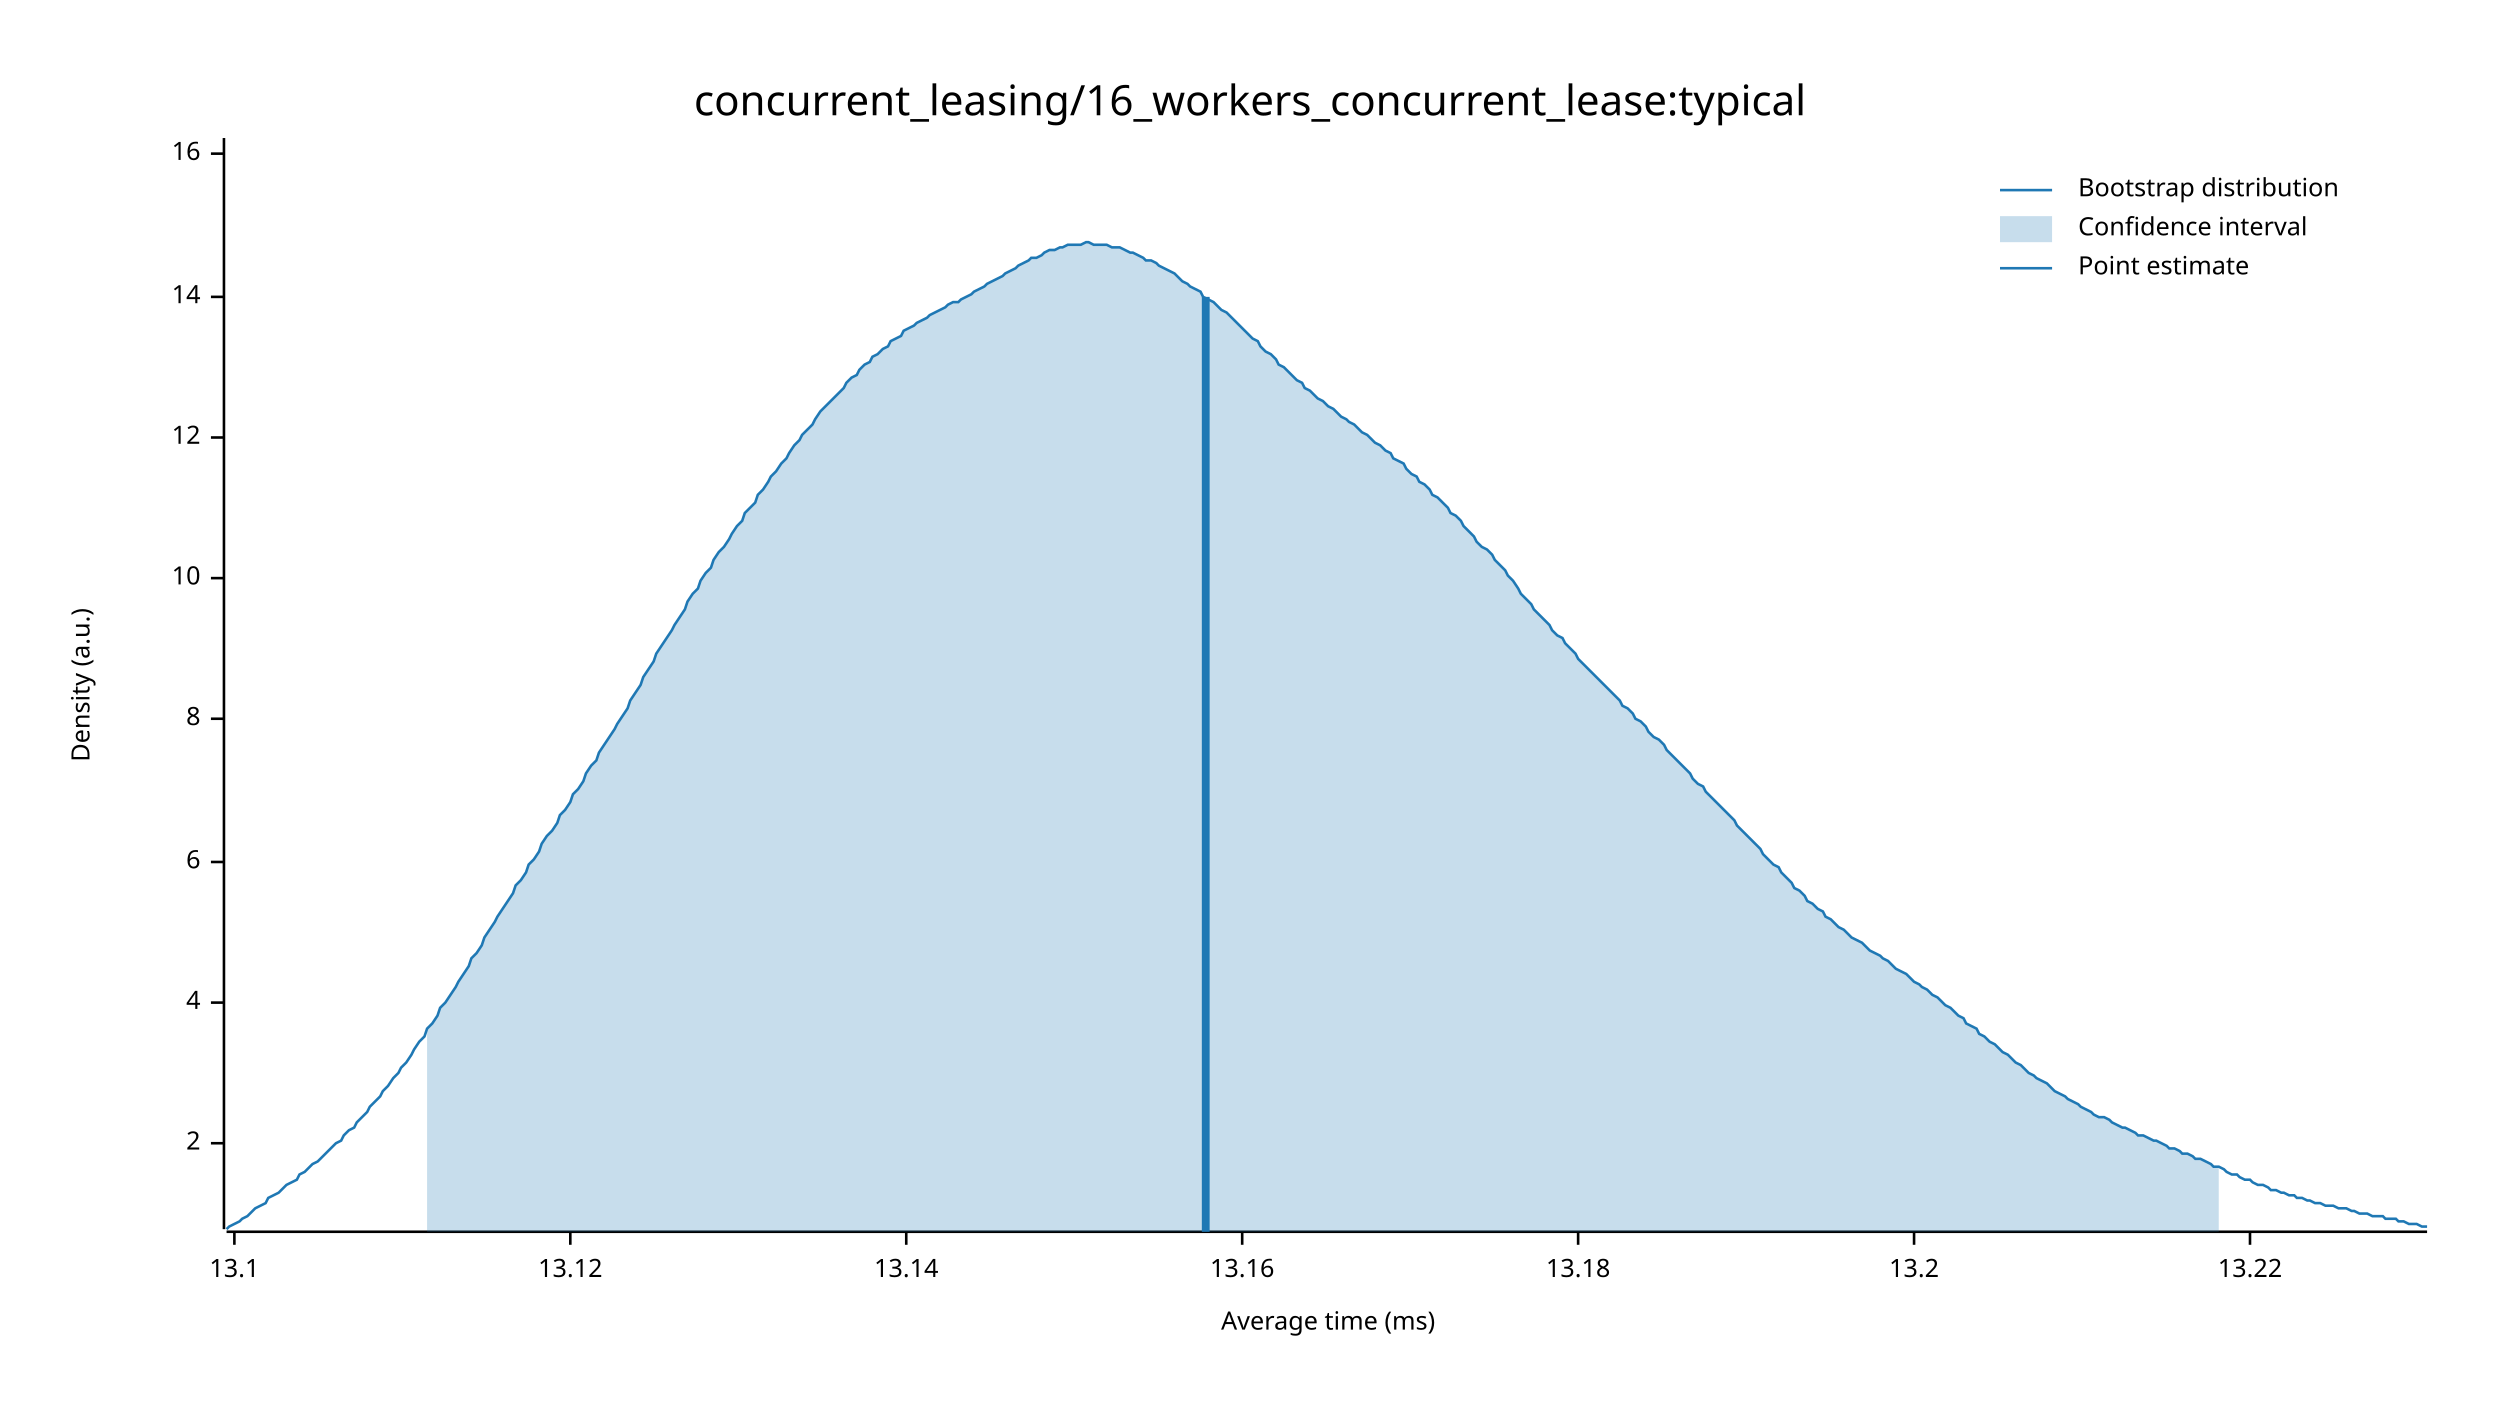
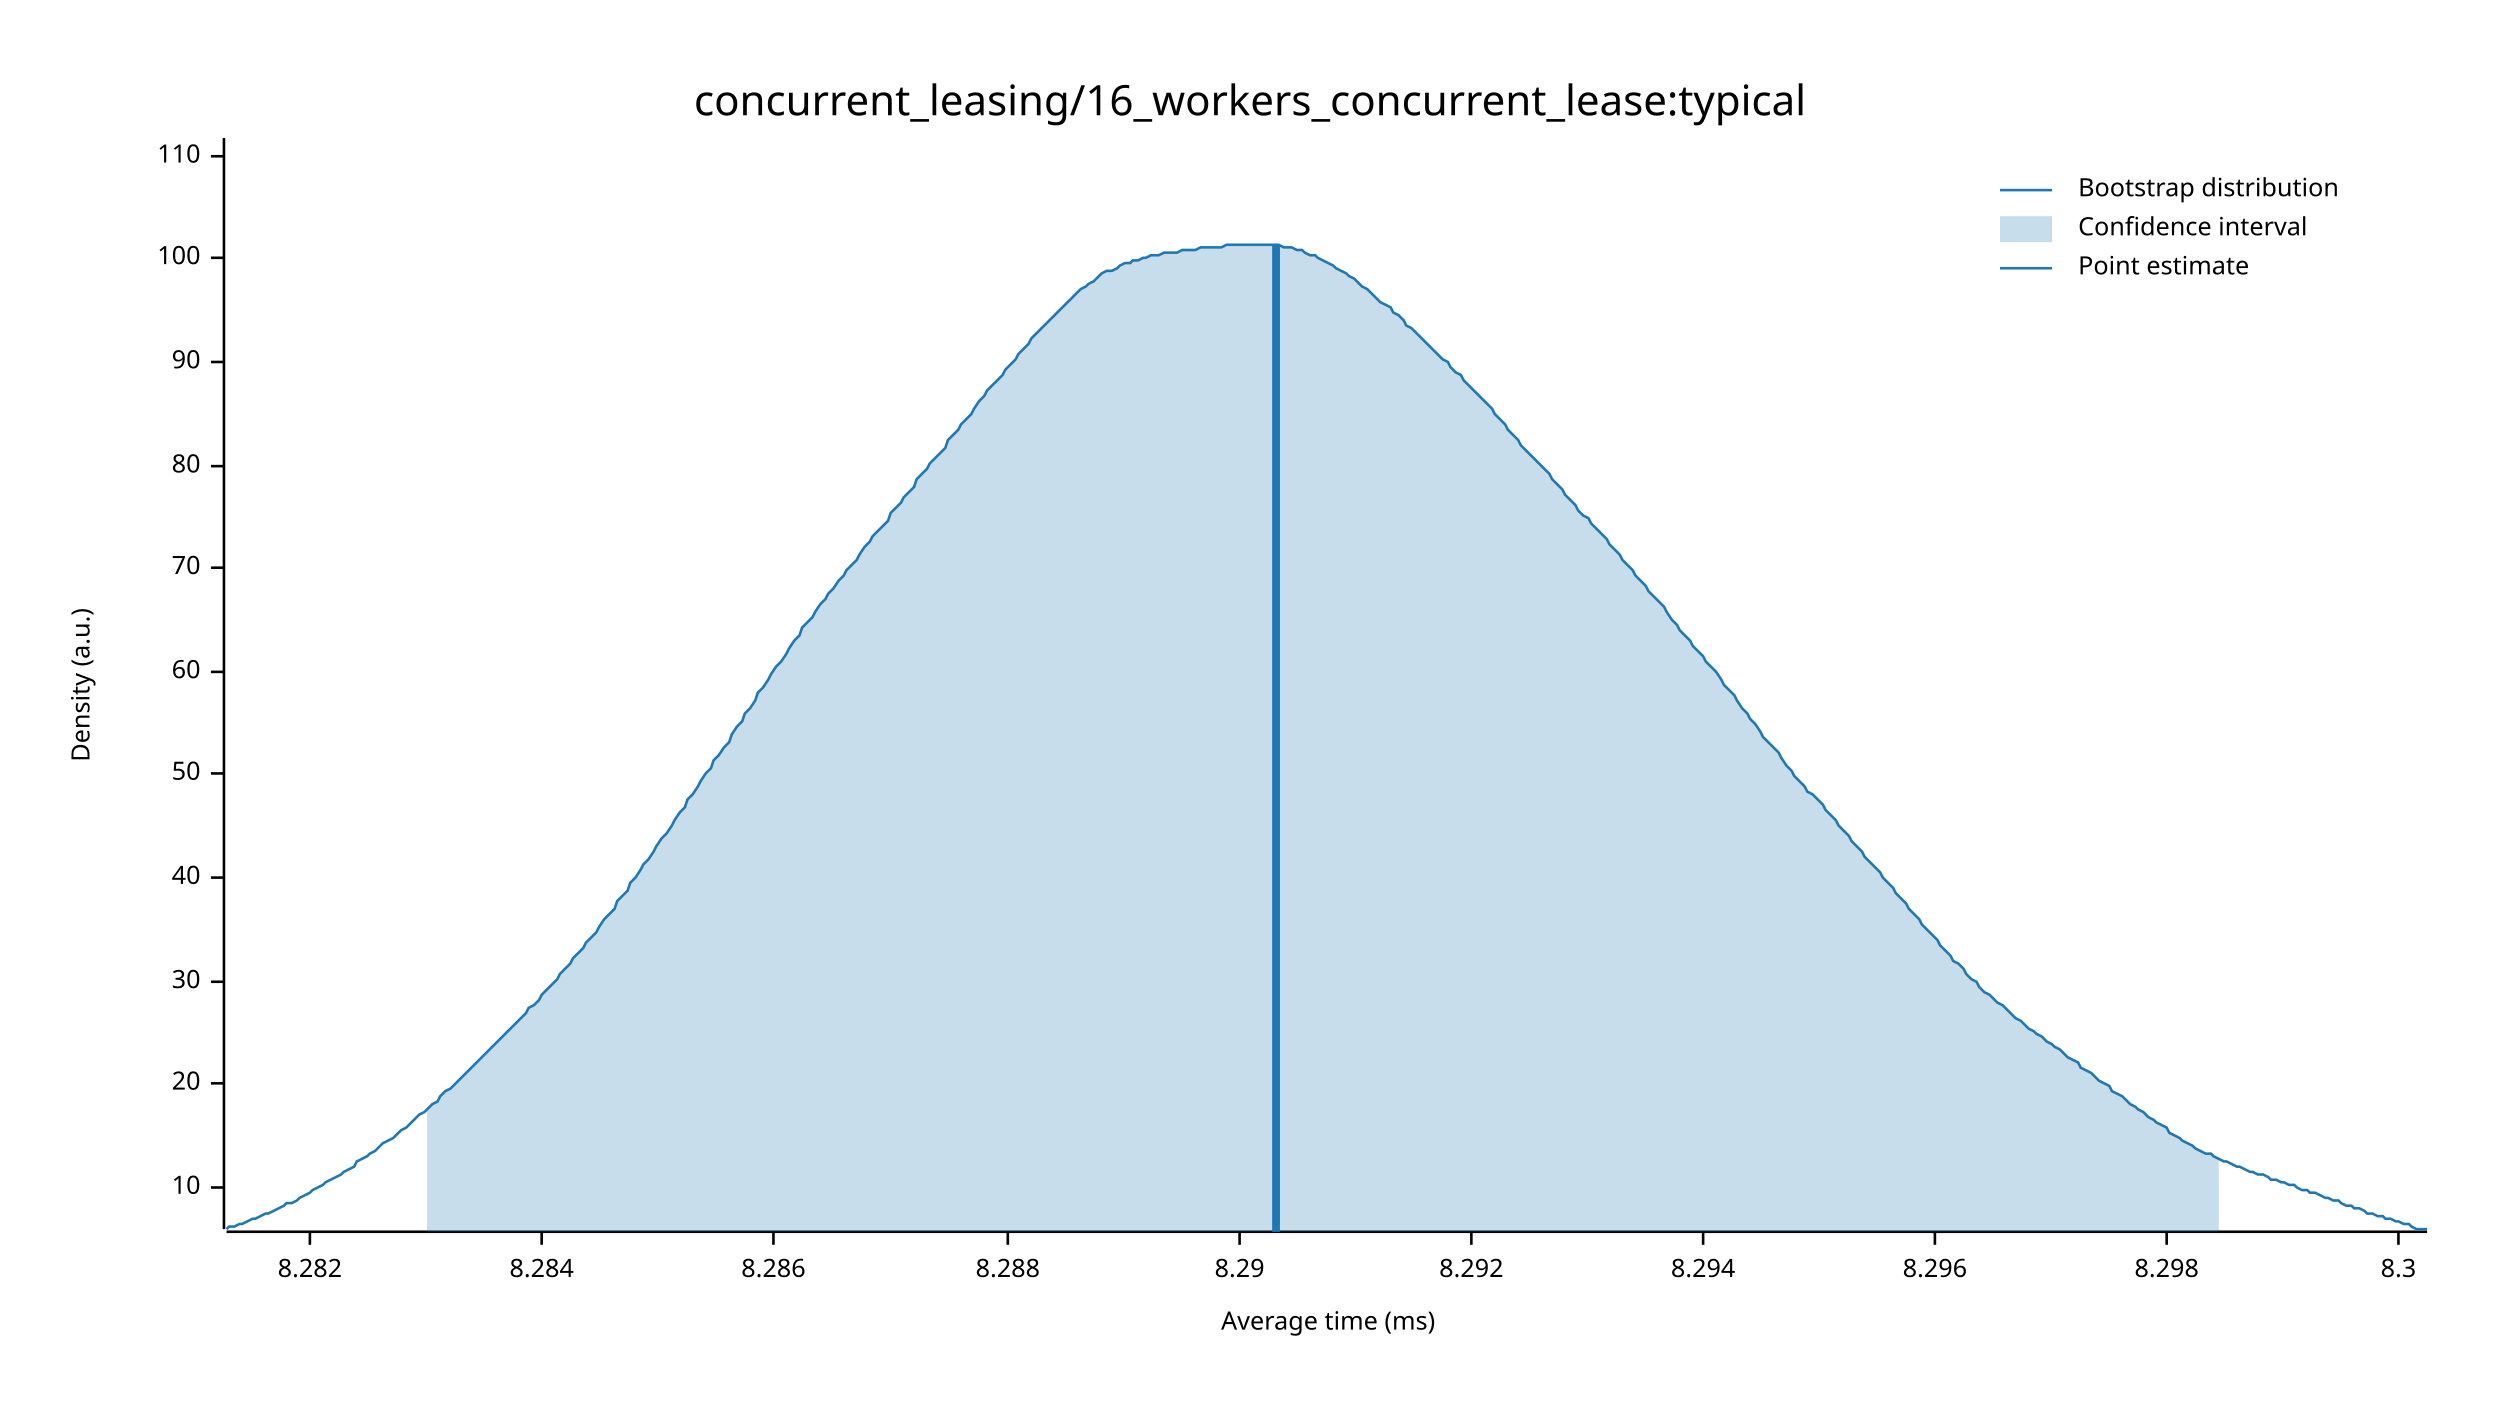
<svg xmlns="http://www.w3.org/2000/svg" width="960" height="540" viewBox="0 0 960 540">
  <text x="480" y="32" dy="0.76em" text-anchor="middle" font-family="sans-serif" font-size="16.129" opacity="1" fill="#000000">
concurrent_leasing/16_workers_concurrent_lease:typical
</text>
  <text x="27" y="263" dy="0.76em" text-anchor="middle" font-family="sans-serif" font-size="9.677" opacity="1" fill="#000000" transform="rotate(270, 27, 263)">
Density (a.u.)
</text>
  <text x="510" y="513" dy="-0.5ex" text-anchor="middle" font-family="sans-serif" font-size="9.677" opacity="1" fill="#000000">
Average time (ms)
</text>
  <polyline fill="none" opacity="1" stroke="#000000" stroke-width="1" points="86,53 86,472 " />
-   <text x="77" y="439" dy="0.5ex" text-anchor="end" font-family="sans-serif" font-size="9.677" opacity="1" fill="#000000">
- 2
- </text>
-   <polyline fill="none" opacity="1" stroke="#000000" stroke-width="1" points="81,439 86,439 " />
-   <text x="77" y="385" dy="0.5ex" text-anchor="end" font-family="sans-serif" font-size="9.677" opacity="1" fill="#000000">
- 4
- </text>
-   <polyline fill="none" opacity="1" stroke="#000000" stroke-width="1" points="81,385 86,385 " />
-   <text x="77" y="331" dy="0.5ex" text-anchor="end" font-family="sans-serif" font-size="9.677" opacity="1" fill="#000000">
- 6
- </text>
-   <polyline fill="none" opacity="1" stroke="#000000" stroke-width="1" points="81,331 86,331 " />
-   <text x="77" y="276" dy="0.5ex" text-anchor="end" font-family="sans-serif" font-size="9.677" opacity="1" fill="#000000">
- 8
- </text>
-   <polyline fill="none" opacity="1" stroke="#000000" stroke-width="1" points="81,276 86,276 " />
-   <text x="77" y="222" dy="0.5ex" text-anchor="end" font-family="sans-serif" font-size="9.677" opacity="1" fill="#000000">
+   <text x="77" y="456" dy="0.5ex" text-anchor="end" font-family="sans-serif" font-size="9.677" opacity="1" fill="#000000">
10
</text>
-   <polyline fill="none" opacity="1" stroke="#000000" stroke-width="1" points="81,222 86,222 " />
-   <text x="77" y="168" dy="0.5ex" text-anchor="end" font-family="sans-serif" font-size="9.677" opacity="1" fill="#000000">
- 12
+   <polyline fill="none" opacity="1" stroke="#000000" stroke-width="1" points="81,456 86,456 " />
+   <text x="77" y="416" dy="0.5ex" text-anchor="end" font-family="sans-serif" font-size="9.677" opacity="1" fill="#000000">
+ 20
</text>
-   <polyline fill="none" opacity="1" stroke="#000000" stroke-width="1" points="81,168 86,168 " />
-   <text x="77" y="114" dy="0.5ex" text-anchor="end" font-family="sans-serif" font-size="9.677" opacity="1" fill="#000000">
- 14
+   <polyline fill="none" opacity="1" stroke="#000000" stroke-width="1" points="81,416 86,416 " />
+   <text x="77" y="377" dy="0.5ex" text-anchor="end" font-family="sans-serif" font-size="9.677" opacity="1" fill="#000000">
+ 30
</text>
-   <polyline fill="none" opacity="1" stroke="#000000" stroke-width="1" points="81,114 86,114 " />
-   <text x="77" y="59" dy="0.5ex" text-anchor="end" font-family="sans-serif" font-size="9.677" opacity="1" fill="#000000">
- 16
+   <polyline fill="none" opacity="1" stroke="#000000" stroke-width="1" points="81,377 86,377 " />
+   <text x="77" y="337" dy="0.5ex" text-anchor="end" font-family="sans-serif" font-size="9.677" opacity="1" fill="#000000">
+ 40
</text>
-   <polyline fill="none" opacity="1" stroke="#000000" stroke-width="1" points="81,59 86,59 " />
+   <polyline fill="none" opacity="1" stroke="#000000" stroke-width="1" points="81,337 86,337 " />
+   <text x="77" y="297" dy="0.5ex" text-anchor="end" font-family="sans-serif" font-size="9.677" opacity="1" fill="#000000">
+ 50
+ </text>
+   <polyline fill="none" opacity="1" stroke="#000000" stroke-width="1" points="81,297 86,297 " />
+   <text x="77" y="258" dy="0.5ex" text-anchor="end" font-family="sans-serif" font-size="9.677" opacity="1" fill="#000000">
+ 60
+ </text>
+   <polyline fill="none" opacity="1" stroke="#000000" stroke-width="1" points="81,258 86,258 " />
+   <text x="77" y="218" dy="0.5ex" text-anchor="end" font-family="sans-serif" font-size="9.677" opacity="1" fill="#000000">
+ 70
+ </text>
+   <polyline fill="none" opacity="1" stroke="#000000" stroke-width="1" points="81,218 86,218 " />
+   <text x="77" y="179" dy="0.5ex" text-anchor="end" font-family="sans-serif" font-size="9.677" opacity="1" fill="#000000">
+ 80
+ </text>
+   <polyline fill="none" opacity="1" stroke="#000000" stroke-width="1" points="81,179 86,179 " />
+   <text x="77" y="139" dy="0.5ex" text-anchor="end" font-family="sans-serif" font-size="9.677" opacity="1" fill="#000000">
+ 90
+ </text>
+   <polyline fill="none" opacity="1" stroke="#000000" stroke-width="1" points="81,139 86,139 " />
+   <text x="77" y="99" dy="0.5ex" text-anchor="end" font-family="sans-serif" font-size="9.677" opacity="1" fill="#000000">
+ 100
+ </text>
+   <polyline fill="none" opacity="1" stroke="#000000" stroke-width="1" points="81,99 86,99 " />
+   <text x="77" y="60" dy="0.5ex" text-anchor="end" font-family="sans-serif" font-size="9.677" opacity="1" fill="#000000">
+ 110
+ </text>
+   <polyline fill="none" opacity="1" stroke="#000000" stroke-width="1" points="81,60 86,60 " />
  <polyline fill="none" opacity="1" stroke="#000000" stroke-width="1" points="87,473 932,473 " />
-   <text x="90" y="483" dy="0.76em" text-anchor="middle" font-family="sans-serif" font-size="9.677" opacity="1" fill="#000000">
- 13.1
+   <text x="119" y="483" dy="0.76em" text-anchor="middle" font-family="sans-serif" font-size="9.677" opacity="1" fill="#000000">
+ 8.282
</text>
-   <polyline fill="none" opacity="1" stroke="#000000" stroke-width="1" points="90,473 90,478 " />
-   <text x="219" y="483" dy="0.76em" text-anchor="middle" font-family="sans-serif" font-size="9.677" opacity="1" fill="#000000">
- 13.12
+   <polyline fill="none" opacity="1" stroke="#000000" stroke-width="1" points="119,473 119,478 " />
+   <text x="208" y="483" dy="0.76em" text-anchor="middle" font-family="sans-serif" font-size="9.677" opacity="1" fill="#000000">
+ 8.284
</text>
-   <polyline fill="none" opacity="1" stroke="#000000" stroke-width="1" points="219,473 219,478 " />
-   <text x="348" y="483" dy="0.76em" text-anchor="middle" font-family="sans-serif" font-size="9.677" opacity="1" fill="#000000">
- 13.14
+   <polyline fill="none" opacity="1" stroke="#000000" stroke-width="1" points="208,473 208,478 " />
+   <text x="297" y="483" dy="0.76em" text-anchor="middle" font-family="sans-serif" font-size="9.677" opacity="1" fill="#000000">
+ 8.286
</text>
-   <polyline fill="none" opacity="1" stroke="#000000" stroke-width="1" points="348,473 348,478 " />
-   <text x="477" y="483" dy="0.76em" text-anchor="middle" font-family="sans-serif" font-size="9.677" opacity="1" fill="#000000">
- 13.16
+   <polyline fill="none" opacity="1" stroke="#000000" stroke-width="1" points="297,473 297,478 " />
+   <text x="387" y="483" dy="0.76em" text-anchor="middle" font-family="sans-serif" font-size="9.677" opacity="1" fill="#000000">
+ 8.288
</text>
-   <polyline fill="none" opacity="1" stroke="#000000" stroke-width="1" points="477,473 477,478 " />
-   <text x="606" y="483" dy="0.76em" text-anchor="middle" font-family="sans-serif" font-size="9.677" opacity="1" fill="#000000">
- 13.18
+   <polyline fill="none" opacity="1" stroke="#000000" stroke-width="1" points="387,473 387,478 " />
+   <text x="476" y="483" dy="0.76em" text-anchor="middle" font-family="sans-serif" font-size="9.677" opacity="1" fill="#000000">
+ 8.29
</text>
-   <polyline fill="none" opacity="1" stroke="#000000" stroke-width="1" points="606,473 606,478 " />
-   <text x="735" y="483" dy="0.76em" text-anchor="middle" font-family="sans-serif" font-size="9.677" opacity="1" fill="#000000">
- 13.2
+   <polyline fill="none" opacity="1" stroke="#000000" stroke-width="1" points="476,473 476,478 " />
+   <text x="565" y="483" dy="0.76em" text-anchor="middle" font-family="sans-serif" font-size="9.677" opacity="1" fill="#000000">
+ 8.292
</text>
-   <polyline fill="none" opacity="1" stroke="#000000" stroke-width="1" points="735,473 735,478 " />
-   <text x="864" y="483" dy="0.76em" text-anchor="middle" font-family="sans-serif" font-size="9.677" opacity="1" fill="#000000">
- 13.22
+   <polyline fill="none" opacity="1" stroke="#000000" stroke-width="1" points="565,473 565,478 " />
+   <text x="654" y="483" dy="0.76em" text-anchor="middle" font-family="sans-serif" font-size="9.677" opacity="1" fill="#000000">
+ 8.294
</text>
-   <polyline fill="none" opacity="1" stroke="#000000" stroke-width="1" points="864,473 864,478 " />
-   <polyline fill="none" opacity="1" stroke="#1F78B4" stroke-width="1" points="87,472 88,471 90,470 92,469 93,468 95,467 97,465 98,464 100,463 102,462 103,460 105,459 107,458 109,456 110,455 112,454 114,453 115,451 117,450 119,448 120,447 122,446 124,444 125,443 127,441 129,439 131,438 132,436 134,434 136,433 137,431 139,429 141,427 142,425 144,423 146,421 147,419 149,417 151,414 153,412 154,410 156,408 158,405 159,403 161,400 163,398 164,395 166,393 168,390 169,387 171,385 173,382 175,379 176,377 178,374 180,371 181,368 183,366 185,363 186,360 188,357 190,354 191,352 193,349 195,346 197,343 198,340 200,338 202,335 203,332 205,330 207,327 208,324 210,321 212,319 214,316 215,313 217,311 219,308 220,305 222,303 224,300 225,297 227,294 229,292 230,289 232,286 234,283 236,280 237,278 239,275 241,272 242,269 244,266 246,263 247,260 249,257 251,254 252,251 254,248 256,245 258,242 259,240 261,237 263,234 264,231 266,228 268,226 269,223 271,220 273,218 274,215 276,212 278,210 280,207 281,205 283,202 285,200 286,197 288,195 290,193 291,190 293,188 295,185 296,183 298,181 300,178 302,176 303,174 305,171 307,169 308,167 310,165 312,163 313,161 315,158 317,156 318,155 320,153 322,151 324,149 325,147 327,145 329,144 330,142 332,140 334,139 335,137 337,136 339,134 341,133 342,131 344,130 346,129 347,127 349,126 351,125 352,124 354,123 356,122 357,121 359,120 361,119 363,118 364,117 366,116 368,116 369,115 371,114 373,113 374,112 376,111 378,110 379,109 381,108 383,107 385,106 386,105 388,104 390,103 391,102 393,101 395,100 396,99 398,99 400,98 401,97 403,96 405,96 407,95 408,95 410,94 412,94 413,94 415,94 417,93 418,93 420,94 422,94 423,94 425,94 427,95 429,95 430,95 432,96 434,97 435,97 437,98 439,99 440,100 442,100 444,101 445,102 447,103 449,104 451,105 452,106 454,108 456,109 457,110 459,111 461,112 462,114 464,115 466,116 468,118 469,119 471,120 473,122 474,123 476,125 478,127 479,128 481,130 483,131 484,133 486,135 488,136 490,138 491,140 493,141 495,143 496,144 498,146 500,147 501,149 503,150 505,152 506,153 508,154 510,156 512,157 513,158 515,160 517,161 518,162 520,163 522,165 523,166 525,167 527,169 528,170 530,171 532,173 534,174 535,176 537,177 539,178 540,180 542,182 544,183 545,185 547,186 549,188 550,190 552,191 554,193 556,195 557,197 559,198 561,200 562,202 564,204 566,206 567,208 569,210 571,211 573,213 574,215 576,217 578,219 579,221 581,223 583,226 584,228 586,230 588,232 589,234 591,236 593,238 595,240 596,242 598,244 600,245 601,247 603,249 605,251 606,253 608,255 610,257 611,258 613,260 615,262 617,264 618,265 620,267 622,269 623,271 625,272 627,274 628,276 630,277 632,279 633,281 635,283 637,284 639,286 640,288 642,290 644,292 645,293 647,295 649,297 650,299 652,301 654,302 655,304 657,306 659,308 661,310 662,311 664,313 666,315 667,317 669,319 671,321 672,322 674,324 676,326 677,328 679,330 681,332 683,333 684,335 686,337 688,339 689,341 691,342 693,344 694,346 696,347 698,349 700,350 701,352 703,353 705,355 706,356 708,357 710,359 711,360 713,361 715,362 716,363 718,365 720,366 722,367 723,368 725,369 727,371 728,372 730,373 732,374 733,375 735,377 737,378 738,379 740,380 742,382 744,383 745,384 747,386 749,387 750,388 752,390 754,391 755,393 757,394 759,395 760,397 762,398 764,400 766,401 767,402 769,404 771,405 772,406 774,408 776,409 777,410 779,412 781,413 782,414 784,415 786,416 788,418 789,419 791,420 793,421 794,422 796,423 798,424 799,425 801,426 803,427 804,428 806,429 808,429 810,430 811,431 813,432 815,433 816,433 818,434 820,435 821,436 823,436 825,437 827,438 828,438 830,439 832,440 833,441 835,441 837,442 838,443 840,443 842,444 843,445 845,445 847,446 849,447 850,448 852,448 854,449 855,450 857,451 859,451 860,452 862,453 864,453 865,454 867,455 869,455 871,456 872,457 874,457 876,458 877,458 879,459 881,459 882,460 884,460 886,461 887,461 889,462 891,462 893,463 894,463 896,463 898,464 899,464 901,464 903,465 904,465 906,466 908,466 909,466 911,467 913,467 915,467 916,468 918,468 920,468 921,469 923,469 925,470 926,470 928,470 930,471 932,471 " />
-   <polygon opacity="0.25" fill="#1F78B4" points="164,395 166,393 168,390 169,387 171,385 173,382 175,379 176,377 178,374 180,371 181,368 183,366 185,363 186,360 188,357 190,354 191,352 193,349 195,346 197,343 198,340 200,338 202,335 203,332 205,330 207,327 208,324 210,321 212,319 214,316 215,313 217,311 219,308 220,305 222,303 224,300 225,297 227,294 229,292 230,289 232,286 234,283 236,280 237,278 239,275 241,272 242,269 244,266 246,263 247,260 249,257 251,254 252,251 254,248 256,245 258,242 259,240 261,237 263,234 264,231 266,228 268,226 269,223 271,220 273,218 274,215 276,212 278,210 280,207 281,205 283,202 285,200 286,197 288,195 290,193 291,190 293,188 295,185 296,183 298,181 300,178 302,176 303,174 305,171 307,169 308,167 310,165 312,163 313,161 315,158 317,156 318,155 320,153 322,151 324,149 325,147 327,145 329,144 330,142 332,140 334,139 335,137 337,136 339,134 341,133 342,131 344,130 346,129 347,127 349,126 351,125 352,124 354,123 356,122 357,121 359,120 361,119 363,118 364,117 366,116 368,116 369,115 371,114 373,113 374,112 376,111 378,110 379,109 381,108 383,107 385,106 386,105 388,104 390,103 391,102 393,101 395,100 396,99 398,99 400,98 401,97 403,96 405,96 407,95 408,95 410,94 412,94 413,94 415,94 417,93 418,93 420,94 422,94 423,94 425,94 427,95 429,95 430,95 432,96 434,97 435,97 437,98 439,99 440,100 442,100 444,101 445,102 447,103 449,104 451,105 452,106 454,108 456,109 457,110 459,111 461,112 462,114 464,115 466,116 468,118 469,119 471,120 473,122 474,123 476,125 478,127 479,128 481,130 483,131 484,133 486,135 488,136 490,138 491,140 493,141 495,143 496,144 498,146 500,147 501,149 503,150 505,152 506,153 508,154 510,156 512,157 513,158 515,160 517,161 518,162 520,163 522,165 523,166 525,167 527,169 528,170 530,171 532,173 534,174 535,176 537,177 539,178 540,180 542,182 544,183 545,185 547,186 549,188 550,190 552,191 554,193 556,195 557,197 559,198 561,200 562,202 564,204 566,206 567,208 569,210 571,211 573,213 574,215 576,217 578,219 579,221 581,223 583,226 584,228 586,230 588,232 589,234 591,236 593,238 595,240 596,242 598,244 600,245 601,247 603,249 605,251 606,253 608,255 610,257 611,258 613,260 615,262 617,264 618,265 620,267 622,269 623,271 625,272 627,274 628,276 630,277 632,279 633,281 635,283 637,284 639,286 640,288 642,290 644,292 645,293 647,295 649,297 650,299 652,301 654,302 655,304 657,306 659,308 661,310 662,311 664,313 666,315 667,317 669,319 671,321 672,322 674,324 676,326 677,328 679,330 681,332 683,333 684,335 686,337 688,339 689,341 691,342 693,344 694,346 696,347 698,349 700,350 701,352 703,353 705,355 706,356 708,357 710,359 711,360 713,361 715,362 716,363 718,365 720,366 722,367 723,368 725,369 727,371 728,372 730,373 732,374 733,375 735,377 737,378 738,379 740,380 742,382 744,383 745,384 747,386 749,387 750,388 752,390 754,391 755,393 757,394 759,395 760,397 762,398 764,400 766,401 767,402 769,404 771,405 772,406 774,408 776,409 777,410 779,412 781,413 782,414 784,415 786,416 788,418 789,419 791,420 793,421 794,422 796,423 798,424 799,425 801,426 803,427 804,428 806,429 808,429 810,430 811,431 813,432 815,433 816,433 818,434 820,435 821,436 823,436 825,437 827,438 828,438 830,439 832,440 833,441 835,441 837,442 838,443 840,443 842,444 843,445 845,445 847,446 849,447 850,448 852,448 852,473 164,473 " />
-   <polyline fill="none" opacity="1" stroke="#1F78B4" stroke-width="3" points="463,473 463,114 " />
+   <polyline fill="none" opacity="1" stroke="#000000" stroke-width="1" points="654,473 654,478 " />
+   <text x="743" y="483" dy="0.76em" text-anchor="middle" font-family="sans-serif" font-size="9.677" opacity="1" fill="#000000">
+ 8.296
+ </text>
+   <polyline fill="none" opacity="1" stroke="#000000" stroke-width="1" points="743,473 743,478 " />
+   <text x="832" y="483" dy="0.76em" text-anchor="middle" font-family="sans-serif" font-size="9.677" opacity="1" fill="#000000">
+ 8.298
+ </text>
+   <polyline fill="none" opacity="1" stroke="#000000" stroke-width="1" points="832,473 832,478 " />
+   <text x="921" y="483" dy="0.76em" text-anchor="middle" font-family="sans-serif" font-size="9.677" opacity="1" fill="#000000">
+ 8.3
+ </text>
+   <polyline fill="none" opacity="1" stroke="#000000" stroke-width="1" points="921,473 921,478 " />
+   <polyline fill="none" opacity="1" stroke="#1F78B4" stroke-width="1" points="87,472 88,471 90,471 92,470 93,470 95,469 97,468 98,468 100,467 102,466 103,466 105,465 107,464 109,463 110,462 112,462 114,461 115,460 117,459 119,458 120,457 122,456 124,455 125,454 127,453 129,452 131,451 132,450 134,449 136,448 137,446 139,445 141,444 142,443 144,442 146,440 147,439 149,438 151,437 153,435 154,434 156,433 158,431 159,430 161,428 163,427 164,426 166,424 168,423 169,421 171,419 173,418 175,416 176,415 178,413 180,411 181,410 183,408 185,406 186,405 188,403 190,401 191,400 193,398 195,396 197,394 198,393 200,391 202,389 203,387 205,386 207,384 208,382 210,380 212,378 214,376 215,374 217,372 219,370 220,368 222,366 224,364 225,362 227,360 229,358 230,356 232,353 234,351 236,349 237,346 239,344 241,342 242,339 244,337 246,334 247,332 249,330 251,327 252,325 254,322 256,320 258,317 259,315 261,312 263,310 264,307 266,305 268,302 269,300 271,297 273,295 274,292 276,290 278,287 280,285 281,282 283,279 285,277 286,274 288,272 290,269 291,266 293,264 295,261 296,259 298,256 300,254 302,251 303,249 305,246 307,244 308,241 310,239 312,237 313,235 315,232 317,230 318,228 320,226 322,223 324,221 325,219 327,217 329,215 330,213 332,210 334,208 335,206 337,204 339,202 341,200 342,197 344,195 346,193 347,191 349,189 351,187 352,184 354,182 356,180 357,178 359,176 361,174 363,172 364,169 366,167 368,165 369,163 371,161 373,159 374,157 376,154 378,152 379,150 381,148 383,146 385,144 386,142 388,140 390,138 391,136 393,134 395,132 396,130 398,128 400,126 401,125 403,123 405,121 407,119 408,118 410,116 412,114 413,113 415,111 417,110 418,109 420,108 422,106 423,105 425,104 427,104 429,103 430,102 432,101 434,101 435,100 437,100 439,99 440,99 442,98 444,98 445,98 447,97 449,97 451,97 452,97 454,96 456,96 457,96 459,96 461,95 462,95 464,95 466,95 468,95 469,95 471,94 473,94 474,94 476,94 478,94 479,94 481,94 483,94 484,94 486,94 488,94 490,94 491,94 493,95 495,95 496,95 498,96 500,96 501,97 503,98 505,98 506,99 508,100 510,101 512,102 513,103 515,104 517,105 518,106 520,107 522,109 523,110 525,111 527,113 528,114 530,116 532,117 534,118 535,120 537,121 539,123 540,125 542,126 544,128 545,129 547,131 549,133 550,134 552,136 554,138 556,139 557,141 559,143 561,144 562,146 564,148 566,150 567,151 569,153 571,155 573,157 574,159 576,161 578,163 579,165 581,167 583,169 584,171 586,173 588,175 589,176 591,178 593,180 595,182 596,184 598,186 600,188 601,190 603,192 605,194 606,196 608,198 610,199 611,201 613,203 615,205 617,207 618,209 620,211 622,213 623,215 625,217 627,219 628,221 630,223 632,225 633,227 635,229 637,231 639,233 640,235 642,238 644,240 645,242 647,244 649,246 650,248 652,250 654,252 655,254 657,256 659,258 661,261 662,263 664,265 666,267 667,269 669,272 671,274 672,276 674,278 676,281 677,283 679,285 681,287 683,289 684,291 686,294 688,296 689,298 691,300 693,302 694,304 696,305 698,307 700,309 701,311 703,313 705,315 706,317 708,319 710,321 711,323 713,325 715,327 716,329 718,331 720,333 722,335 723,337 725,339 727,341 728,343 730,345 732,347 733,349 735,351 737,353 738,355 740,357 742,359 744,361 745,363 747,365 749,367 750,369 752,370 754,372 755,374 757,376 759,377 760,379 762,381 764,382 766,384 767,385 769,386 771,388 772,389 774,391 776,392 777,393 779,395 781,396 782,397 784,398 786,400 788,401 789,402 791,403 793,405 794,406 796,407 798,408 799,410 801,411 803,412 804,413 806,415 808,416 810,417 811,419 813,420 815,421 816,422 818,424 820,425 821,426 823,427 825,429 827,430 828,431 830,432 832,433 833,435 835,436 837,437 838,438 840,439 842,440 843,441 845,442 847,443 849,443 850,444 852,445 854,446 855,446 857,447 859,448 860,448 862,449 864,450 865,450 867,451 869,451 871,452 872,453 874,453 876,454 877,454 879,455 881,455 882,456 884,457 886,457 887,458 889,458 891,459 893,460 894,460 896,461 898,461 899,462 901,463 903,463 904,464 906,464 908,465 909,466 911,466 913,467 915,467 916,468 918,468 920,469 921,469 923,470 925,470 926,471 928,472 930,472 932,472 " />
+   <polygon opacity="0.25" fill="#1F78B4" points="164,426 166,424 168,423 169,421 171,419 173,418 175,416 176,415 178,413 180,411 181,410 183,408 185,406 186,405 188,403 190,401 191,400 193,398 195,396 197,394 198,393 200,391 202,389 203,387 205,386 207,384 208,382 210,380 212,378 214,376 215,374 217,372 219,370 220,368 222,366 224,364 225,362 227,360 229,358 230,356 232,353 234,351 236,349 237,346 239,344 241,342 242,339 244,337 246,334 247,332 249,330 251,327 252,325 254,322 256,320 258,317 259,315 261,312 263,310 264,307 266,305 268,302 269,300 271,297 273,295 274,292 276,290 278,287 280,285 281,282 283,279 285,277 286,274 288,272 290,269 291,266 293,264 295,261 296,259 298,256 300,254 302,251 303,249 305,246 307,244 308,241 310,239 312,237 313,235 315,232 317,230 318,228 320,226 322,223 324,221 325,219 327,217 329,215 330,213 332,210 334,208 335,206 337,204 339,202 341,200 342,197 344,195 346,193 347,191 349,189 351,187 352,184 354,182 356,180 357,178 359,176 361,174 363,172 364,169 366,167 368,165 369,163 371,161 373,159 374,157 376,154 378,152 379,150 381,148 383,146 385,144 386,142 388,140 390,138 391,136 393,134 395,132 396,130 398,128 400,126 401,125 403,123 405,121 407,119 408,118 410,116 412,114 413,113 415,111 417,110 418,109 420,108 422,106 423,105 425,104 427,104 429,103 430,102 432,101 434,101 435,100 437,100 439,99 440,99 442,98 444,98 445,98 447,97 449,97 451,97 452,97 454,96 456,96 457,96 459,96 461,95 462,95 464,95 466,95 468,95 469,95 471,94 473,94 474,94 476,94 478,94 479,94 481,94 483,94 484,94 486,94 488,94 490,94 491,94 493,95 495,95 496,95 498,96 500,96 501,97 503,98 505,98 506,99 508,100 510,101 512,102 513,103 515,104 517,105 518,106 520,107 522,109 523,110 525,111 527,113 528,114 530,116 532,117 534,118 535,120 537,121 539,123 540,125 542,126 544,128 545,129 547,131 549,133 550,134 552,136 554,138 556,139 557,141 559,143 561,144 562,146 564,148 566,150 567,151 569,153 571,155 573,157 574,159 576,161 578,163 579,165 581,167 583,169 584,171 586,173 588,175 589,176 591,178 593,180 595,182 596,184 598,186 600,188 601,190 603,192 605,194 606,196 608,198 610,199 611,201 613,203 615,205 617,207 618,209 620,211 622,213 623,215 625,217 627,219 628,221 630,223 632,225 633,227 635,229 637,231 639,233 640,235 642,238 644,240 645,242 647,244 649,246 650,248 652,250 654,252 655,254 657,256 659,258 661,261 662,263 664,265 666,267 667,269 669,272 671,274 672,276 674,278 676,281 677,283 679,285 681,287 683,289 684,291 686,294 688,296 689,298 691,300 693,302 694,304 696,305 698,307 700,309 701,311 703,313 705,315 706,317 708,319 710,321 711,323 713,325 715,327 716,329 718,331 720,333 722,335 723,337 725,339 727,341 728,343 730,345 732,347 733,349 735,351 737,353 738,355 740,357 742,359 744,361 745,363 747,365 749,367 750,369 752,370 754,372 755,374 757,376 759,377 760,379 762,381 764,382 766,384 767,385 769,386 771,388 772,389 774,391 776,392 777,393 779,395 781,396 782,397 784,398 786,400 788,401 789,402 791,403 793,405 794,406 796,407 798,408 799,410 801,411 803,412 804,413 806,415 808,416 810,417 811,419 813,420 815,421 816,422 818,424 820,425 821,426 823,427 825,429 827,430 828,431 830,432 832,433 833,435 835,436 837,437 838,438 840,439 842,440 843,441 845,442 847,443 849,443 850,444 852,445 852,473 164,473 " />
+   <polyline fill="none" opacity="1" stroke="#1F78B4" stroke-width="3" points="490,473 490,94 " />
  <text x="798" y="68" dy="0.76em" text-anchor="start" font-family="sans-serif" font-size="9.677" opacity="1" fill="#000000">
Bootstrap distribution
</text>
  <text x="798" y="83" dy="0.76em" text-anchor="start" font-family="sans-serif" font-size="9.677" opacity="1" fill="#000000">
Confidence interval
</text>
  <text x="798" y="98" dy="0.76em" text-anchor="start" font-family="sans-serif" font-size="9.677" opacity="1" fill="#000000">
Point estimate
</text>
  <polyline fill="none" opacity="1" stroke="#1F78B4" stroke-width="1" points="768,73 788,73 " />
  <rect x="768" y="83" width="20" height="10" opacity="0.25" fill="#1F78B4" stroke="none" />
  <polyline fill="none" opacity="1" stroke="#1F78B4" stroke-width="1" points="768,103 788,103 " />
</svg>
